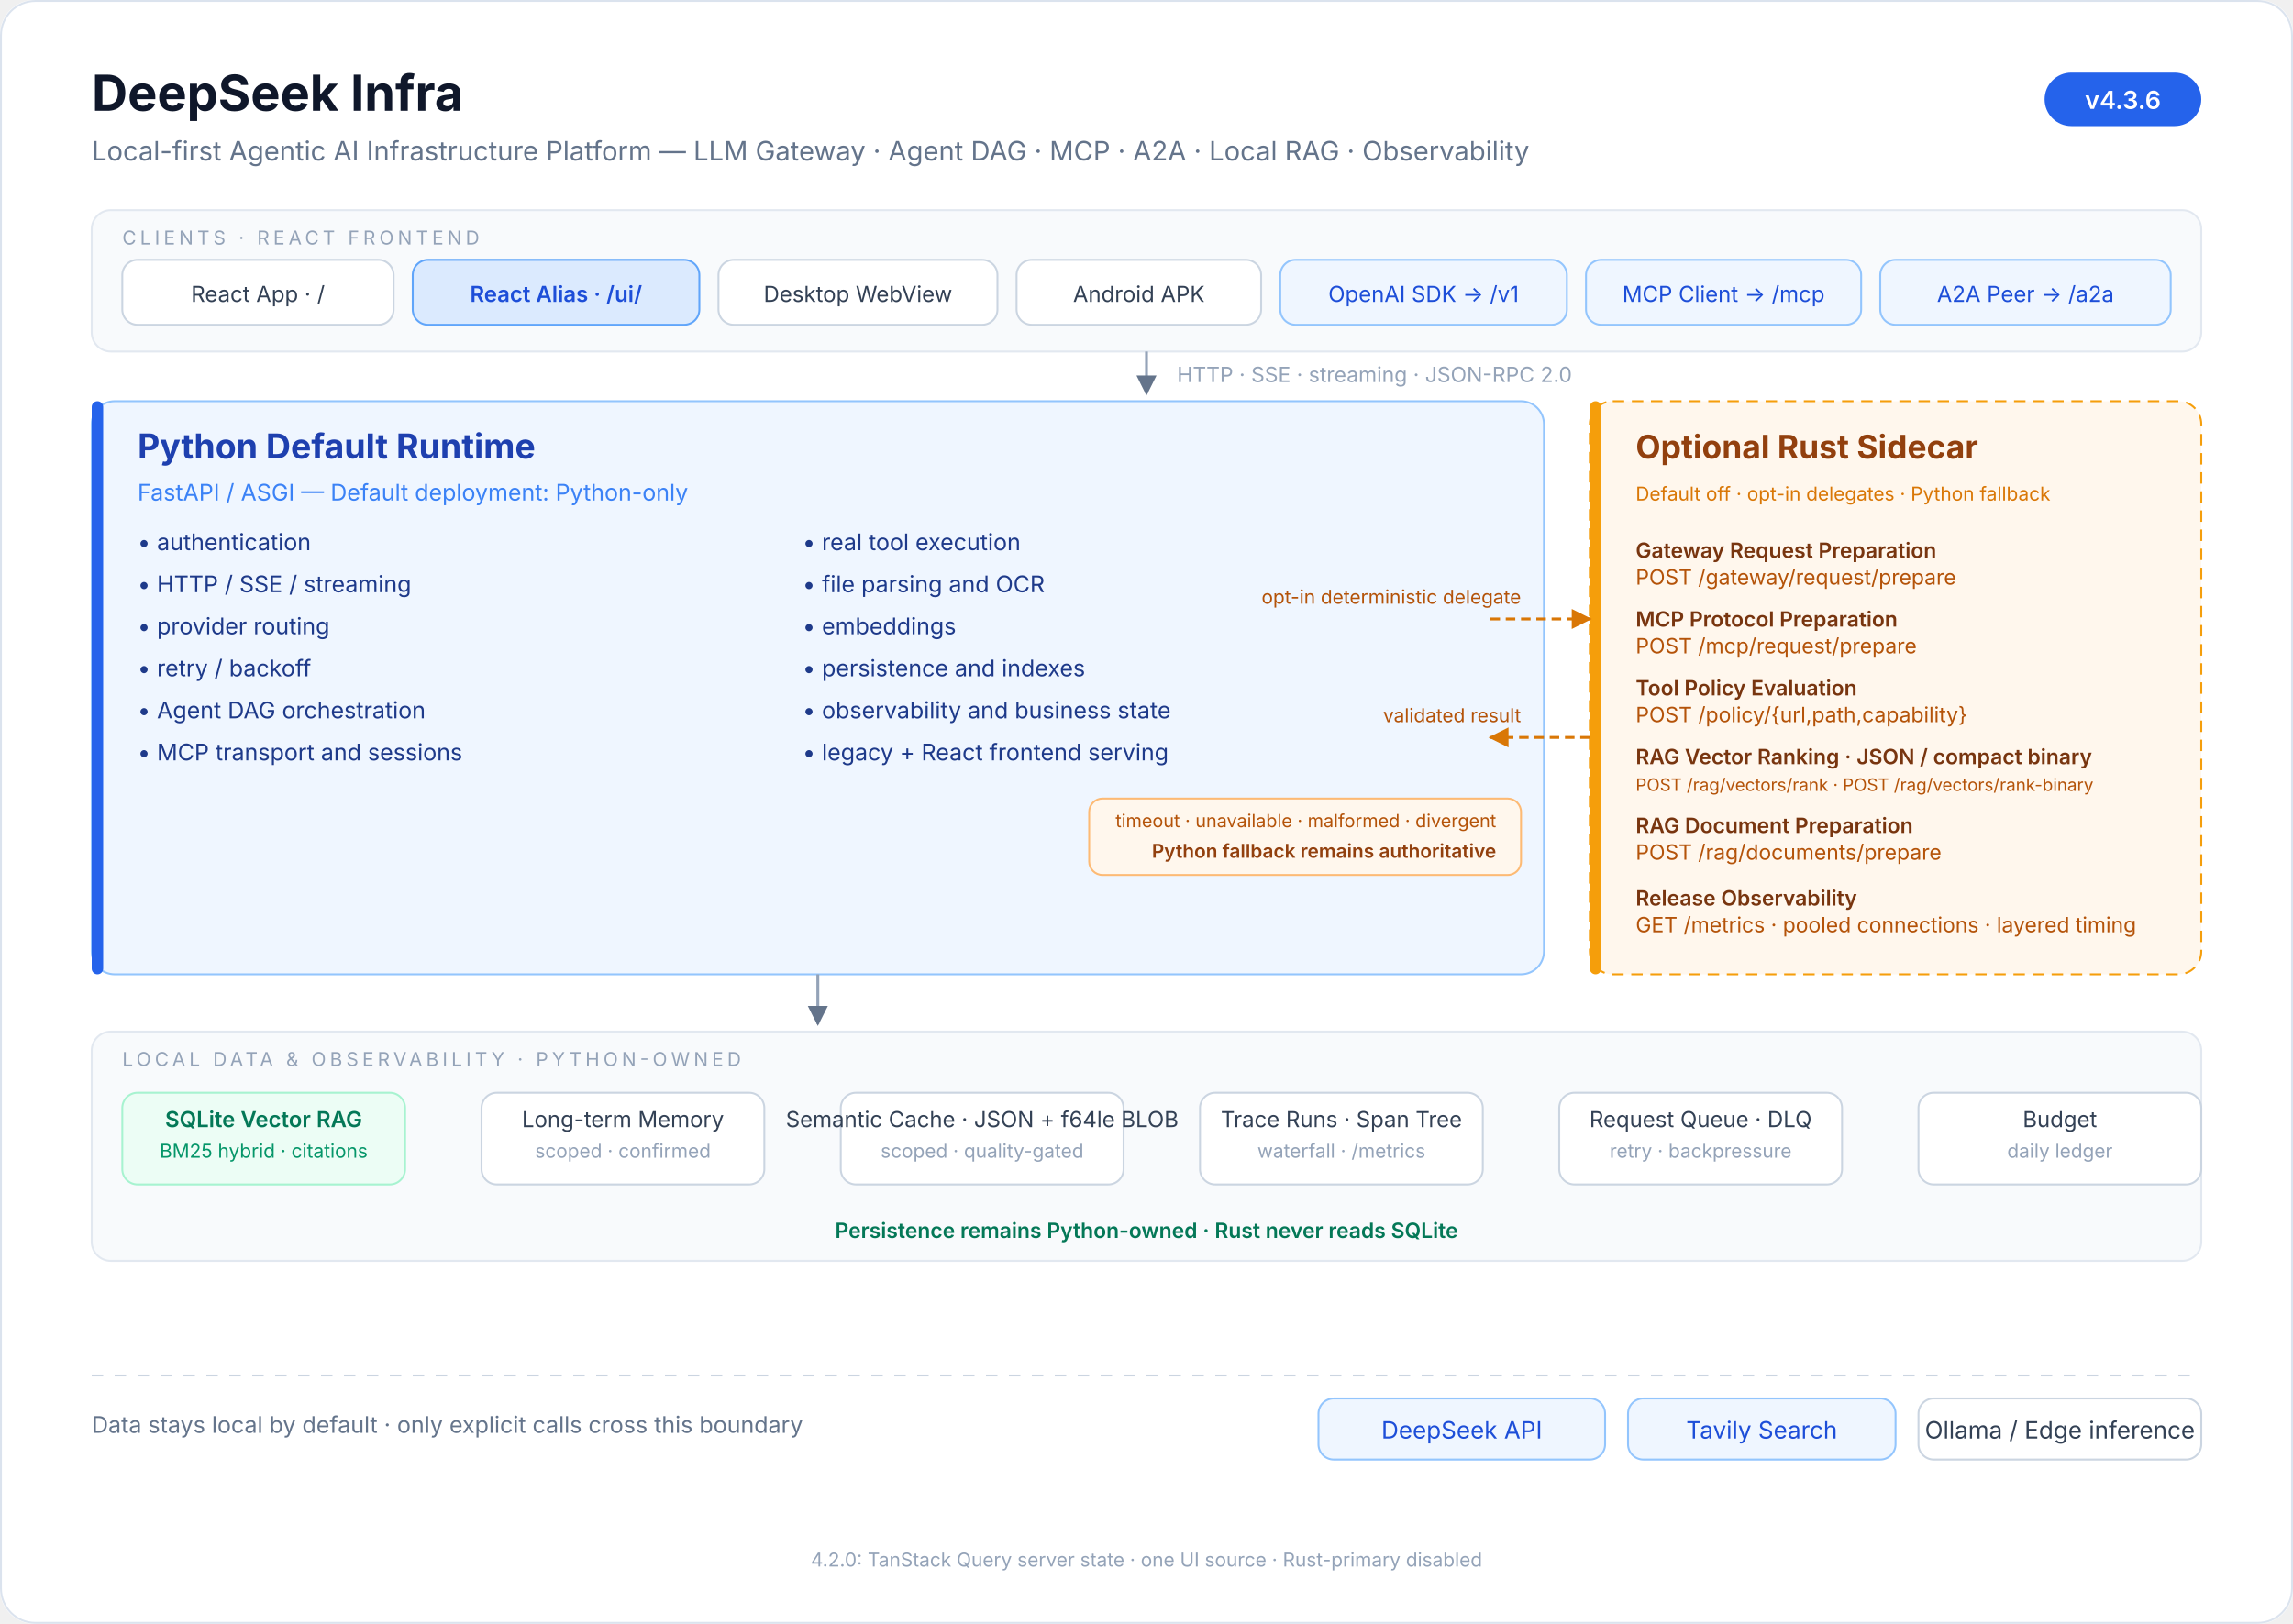
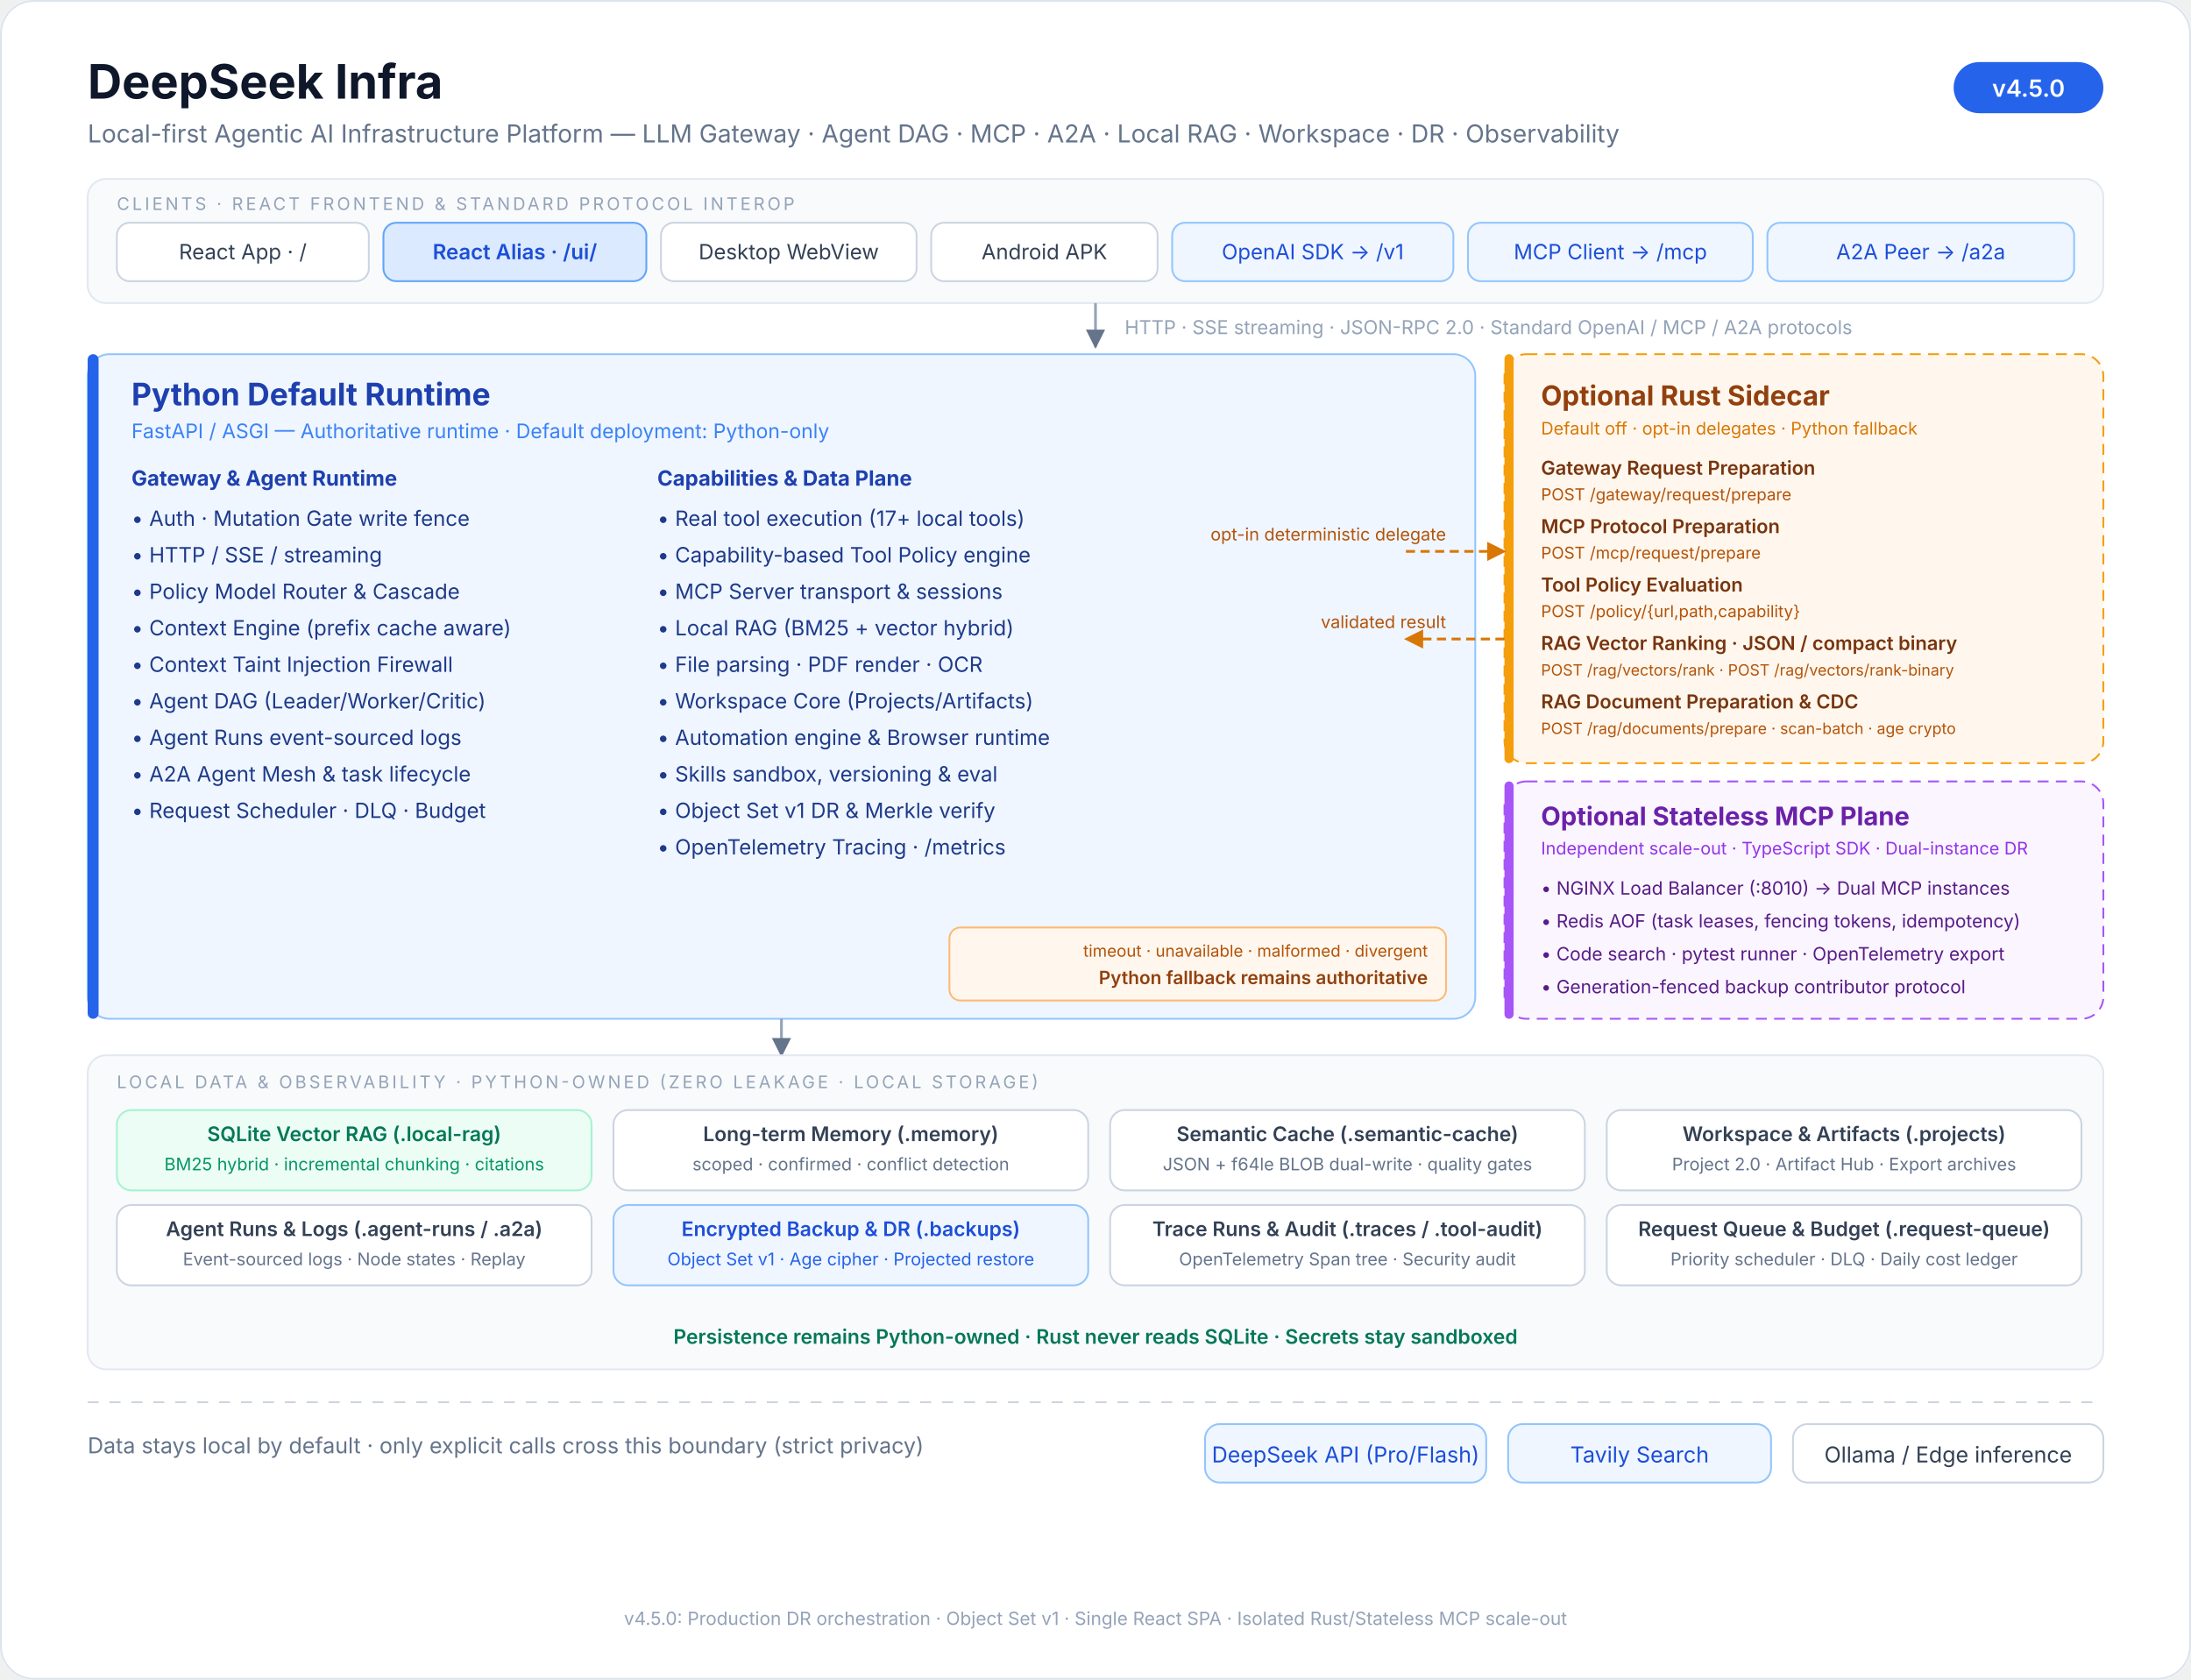
- <svg xmlns="http://www.w3.org/2000/svg" viewBox="0 0 1200 850" font-family="ui-sans-serif, system-ui, -apple-system, 'Segoe UI', 'PingFang SC', 'Microsoft YaHei', sans-serif">
+ <svg xmlns="http://www.w3.org/2000/svg" viewBox="0 0 1200 920" font-family="ui-sans-serif, system-ui, -apple-system, 'Segoe UI', 'PingFang SC', 'Microsoft YaHei', sans-serif">
  <defs>
    <marker id="arrow" viewBox="0 0 10 10" refX="9" refY="5" markerWidth="7" markerHeight="7" orient="auto-start-reverse">
      <path d="M 0 0 L 10 5 L 0 10 z" fill="#64748b" />
    </marker>
    <marker id="rust-arrow" viewBox="0 0 10 10" refX="9" refY="5" markerWidth="7" markerHeight="7" orient="auto-start-reverse">
      <path d="M 0 0 L 10 5 L 0 10 z" fill="#d97706" />
    </marker>
  </defs>
-   <rect x="0" y="0" width="1200" height="850" rx="18" fill="#ffffff" />
-   <rect x="0.5" y="0.5" width="1199" height="849" rx="18" fill="none" stroke="#dbe3ee" />
-   <text x="48" y="58" font-size="26" font-weight="700" fill="#0f172a">DeepSeek Infra</text>
-   <text x="48" y="84" font-size="14" fill="#64748b">Local-first Agentic AI Infrastructure Platform — LLM Gateway · Agent DAG · MCP · A2A · Local RAG · Observability</text>
-   <rect x="1070" y="38" width="82" height="28" rx="14" fill="#2563eb" />
-   <text x="1111" y="57" font-size="13" font-weight="600" fill="#ffffff" text-anchor="middle">v4.3.6</text>
-   <rect x="48" y="110" width="1104" height="74" rx="10" fill="#f8fafc" stroke="#e2e8f0" />
-   <text x="64" y="128" font-size="10" letter-spacing="2" fill="#94a3b8">CLIENTS · REACT FRONTEND</text>
+   <rect x="0" y="0" width="1200" height="920" rx="18" fill="#ffffff" />
+   <rect x="0.5" y="0.5" width="1199" height="919" rx="18" fill="none" stroke="#dbe3ee" />
+   <text x="48" y="54" font-size="26" font-weight="700" fill="#0f172a">DeepSeek Infra</text>
+   <text x="48" y="78" font-size="13.5" fill="#64748b">Local-first Agentic AI Infrastructure Platform — LLM Gateway · Agent DAG · MCP · A2A · Local RAG · Workspace · DR · Observability</text>
+   <rect x="1070" y="34" width="82" height="28" rx="14" fill="#2563eb" />
+   <text x="1111" y="53" font-size="13" font-weight="600" fill="#ffffff" text-anchor="middle">v4.5.0</text>
+   <rect x="48" y="98" width="1104" height="68" rx="10" fill="#f8fafc" stroke="#e2e8f0" />
+   <text x="64" y="115" font-size="9.5" letter-spacing="1.5" fill="#94a3b8">CLIENTS · REACT FRONTEND &amp; STANDARD PROTOCOL INTEROP</text>
  <g font-size="11.5" fill="#334155" text-anchor="middle">
-     <rect x="64" y="136" width="142" height="34" rx="8" fill="#ffffff" stroke="#cbd5e1" />
-     <text x="135" y="158">React App · /</text>
-     <rect x="216" y="136" width="150" height="34" rx="8" fill="#dbeafe" stroke="#60a5fa" />
-     <text x="291" y="158" fill="#1d4ed8" font-weight="600">React Alias · /ui/</text>
-     <rect x="376" y="136" width="146" height="34" rx="8" fill="#ffffff" stroke="#cbd5e1" />
-     <text x="449" y="158">Desktop WebView</text>
-     <rect x="532" y="136" width="128" height="34" rx="8" fill="#ffffff" stroke="#cbd5e1" />
-     <text x="596" y="158">Android APK</text>
-     <rect x="670" y="136" width="150" height="34" rx="8" fill="#eff6ff" stroke="#93c5fd" />
-     <text x="745" y="158" fill="#1d4ed8">OpenAI SDK → /v1</text>
-     <rect x="830" y="136" width="144" height="34" rx="8" fill="#eff6ff" stroke="#93c5fd" />
-     <text x="902" y="158" fill="#1d4ed8">MCP Client → /mcp</text>
-     <rect x="984" y="136" width="152" height="34" rx="8" fill="#eff6ff" stroke="#93c5fd" />
-     <text x="1060" y="158" fill="#1d4ed8">A2A Peer → /a2a</text>
+     <rect x="64" y="122" width="138" height="32" rx="7" fill="#ffffff" stroke="#cbd5e1" />
+     <text x="133" y="142">React App · /</text>
+     <rect x="210" y="122" width="144" height="32" rx="7" fill="#dbeafe" stroke="#60a5fa" />
+     <text x="282" y="142" fill="#1d4ed8" font-weight="600">React Alias · /ui/</text>
+     <rect x="362" y="122" width="140" height="32" rx="7" fill="#ffffff" stroke="#cbd5e1" />
+     <text x="432" y="142">Desktop WebView</text>
+     <rect x="510" y="122" width="124" height="32" rx="7" fill="#ffffff" stroke="#cbd5e1" />
+     <text x="572" y="142">Android APK</text>
+     <rect x="642" y="122" width="154" height="32" rx="7" fill="#eff6ff" stroke="#93c5fd" />
+     <text x="719" y="142" fill="#1d4ed8">OpenAI SDK → /v1</text>
+     <rect x="804" y="122" width="156" height="32" rx="7" fill="#eff6ff" stroke="#93c5fd" />
+     <text x="882" y="142" fill="#1d4ed8">MCP Client → /mcp</text>
+     <rect x="968" y="122" width="168" height="32" rx="7" fill="#eff6ff" stroke="#93c5fd" />
+     <text x="1052" y="142" fill="#1d4ed8">A2A Peer → /a2a</text>
  </g>
-   <line x1="600" y1="184" x2="600" y2="206" stroke="#94a3b8" stroke-width="1.5" marker-end="url(#arrow)" />
-   <text x="616" y="200" font-size="11" fill="#94a3b8">HTTP · SSE · streaming · JSON-RPC 2.0</text>
-   <rect x="48" y="210" width="760" height="300" rx="12" fill="#eff6ff" stroke="#93c5fd" />
-   <rect x="48" y="210" width="6" height="300" rx="3" fill="#2563eb" />
-   <text x="72" y="240" font-size="18" font-weight="700" fill="#1e40af">Python Default Runtime</text>
-   <text x="72" y="262" font-size="12" fill="#3b82f6">FastAPI / ASGI — Default deployment: Python-only</text>
-   <g font-size="12" fill="#1e3a8a">
-     <text x="72" y="288">• authentication</text>
-     <text x="72" y="310">• HTTP / SSE / streaming</text>
-     <text x="72" y="332">• provider routing</text>
-     <text x="72" y="354">• retry / backoff</text>
-     <text x="72" y="376">• Agent DAG orchestration</text>
-     <text x="72" y="398">• MCP transport and sessions</text>
-     <text x="420" y="288">• real tool execution</text>
-     <text x="420" y="310">• file parsing and OCR</text>
-     <text x="420" y="332">• embeddings</text>
-     <text x="420" y="354">• persistence and indexes</text>
-     <text x="420" y="376">• observability and business state</text>
-     <text x="420" y="398">• legacy + React frontend serving</text>
+   <line x1="600" y1="166" x2="600" y2="190" stroke="#94a3b8" stroke-width="1.5" marker-end="url(#arrow)" />
+   <text x="616" y="183" font-size="10.5" fill="#94a3b8">HTTP · SSE streaming · JSON-RPC 2.0 · Standard OpenAI / MCP / A2A protocols</text>
+   <rect x="48" y="194" width="760" height="364" rx="12" fill="#eff6ff" stroke="#93c5fd" />
+   <rect x="48" y="194" width="6" height="364" rx="3" fill="#2563eb" />
+   <text x="72" y="222" font-size="17" font-weight="700" fill="#1e40af">Python Default Runtime</text>
+   <text x="72" y="240" font-size="11" fill="#3b82f6">FastAPI / ASGI — Authoritative runtime · Default deployment: Python-only</text>
+   <g font-size="11.5" fill="#1e3a8a">
+     <text x="72" y="266" font-weight="700" fill="#1e40af">Gateway &amp; Agent Runtime</text>
+     <text x="72" y="288">• Auth · Mutation Gate write fence</text>
+     <text x="72" y="308">• HTTP / SSE / streaming</text>
+     <text x="72" y="328">• Policy Model Router &amp; Cascade</text>
+     <text x="72" y="348">• Context Engine (prefix cache aware)</text>
+     <text x="72" y="368">• Context Taint Injection Firewall</text>
+     <text x="72" y="388">• Agent DAG (Leader/Worker/Critic)</text>
+     <text x="72" y="408">• Agent Runs event-sourced logs</text>
+     <text x="72" y="428">• A2A Agent Mesh &amp; task lifecycle</text>
+     <text x="72" y="448">• Request Scheduler · DLQ · Budget</text>
+     <text x="360" y="266" font-weight="700" fill="#1e40af">Capabilities &amp; Data Plane</text>
+     <text x="360" y="288">• Real tool execution (17+ local tools)</text>
+     <text x="360" y="308">• Capability-based Tool Policy engine</text>
+     <text x="360" y="328">• MCP Server transport &amp; sessions</text>
+     <text x="360" y="348">• Local RAG (BM25 + vector hybrid)</text>
+     <text x="360" y="368">• File parsing · PDF render · OCR</text>
+     <text x="360" y="388">• Workspace Core (Projects/Artifacts)</text>
+     <text x="360" y="408">• Automation engine &amp; Browser runtime</text>
+     <text x="360" y="428">• Skills sandbox, versioning &amp; eval</text>
+     <text x="360" y="448">• Object Set v1 DR &amp; Merkle verify</text>
+     <text x="360" y="468">• OpenTelemetry Tracing · /metrics</text>
  </g>
-   <rect x="832" y="210" width="320" height="300" rx="12" fill="#fff7ed" stroke="#f59e0b" stroke-dasharray="6 4" />
-   <rect x="832" y="210" width="6" height="300" rx="3" fill="#f59e0b" />
-   <text x="856" y="240" font-size="17" font-weight="700" fill="#92400e">Optional Rust Sidecar</text>
-   <text x="856" y="262" font-size="10" fill="#d97706">Default off · opt-in delegates · Python fallback</text>
-   <g font-size="11" fill="#78350f">
-     <text x="856" y="292" font-weight="600">Gateway Request Preparation</text>
-     <text x="856" y="306" fill="#b45309">POST /gateway/request/prepare</text>
-     <text x="856" y="328" font-weight="600">MCP Protocol Preparation</text>
-     <text x="856" y="342" fill="#b45309">POST /mcp/request/prepare</text>
-     <text x="856" y="364" font-weight="600">Tool Policy Evaluation</text>
-     <text x="856" y="378" fill="#b45309">POST /policy/{url,path,capability}</text>
-     <text x="856" y="400" font-weight="600">RAG Vector Ranking · JSON / compact binary</text>
-     <text x="856" y="414" font-size="9" fill="#b45309">POST /rag/vectors/rank · POST /rag/vectors/rank-binary</text>
-     <text x="856" y="436" font-weight="600">RAG Document Preparation</text>
-     <text x="856" y="450" fill="#b45309">POST /rag/documents/prepare</text>
-     <text x="856" y="474" font-weight="600">Release Observability</text>
-     <text x="856" y="488" fill="#b45309">GET /metrics · pooled connections · layered timing</text>
+   <rect x="824" y="194" width="328" height="224" rx="12" fill="#fff7ed" stroke="#f59e0b" stroke-dasharray="6 4" />
+   <rect x="824" y="194" width="5" height="224" rx="2.5" fill="#f59e0b" />
+   <text x="844" y="222" font-size="15" font-weight="700" fill="#92400e">Optional Rust Sidecar</text>
+   <text x="844" y="238" font-size="9.5" fill="#d97706">Default off · opt-in delegates · Python fallback</text>
+   <g font-size="10.5" fill="#78350f">
+     <text x="844" y="260" font-weight="600">Gateway Request Preparation</text>
+     <text x="844" y="274" font-size="9" fill="#b45309">POST /gateway/request/prepare</text>
+     <text x="844" y="292" font-weight="600">MCP Protocol Preparation</text>
+     <text x="844" y="306" font-size="9" fill="#b45309">POST /mcp/request/prepare</text>
+     <text x="844" y="324" font-weight="600">Tool Policy Evaluation</text>
+     <text x="844" y="338" font-size="9" fill="#b45309">POST /policy/{url,path,capability}</text>
+     <text x="844" y="356" font-weight="600">RAG Vector Ranking · JSON / compact binary</text>
+     <text x="844" y="370" font-size="8.5" fill="#b45309">POST /rag/vectors/rank · POST /rag/vectors/rank-binary</text>
+     <text x="844" y="388" font-weight="600">RAG Document Preparation &amp; CDC</text>
+     <text x="844" y="402" font-size="8.5" fill="#b45309">POST /rag/documents/prepare · scan-batch · age crypto</text>
  </g>
-   <text x="796" y="316" font-size="10" fill="#b45309" text-anchor="end">opt-in deterministic delegate</text>
-   <line x1="780" y1="324" x2="832" y2="324" stroke="#d97706" stroke-width="1.5" stroke-dasharray="5 3" marker-end="url(#rust-arrow)" />
-   <line x1="832" y1="386" x2="780" y2="386" stroke="#d97706" stroke-width="1.5" stroke-dasharray="5 3" marker-end="url(#rust-arrow)" />
-   <text x="796" y="378" font-size="10" fill="#b45309" text-anchor="end">validated result</text>
-   <rect x="570" y="418" width="226" height="40" rx="7" fill="#fff7ed" stroke="#fdba74" />
-   <text x="783" y="433" font-size="9.5" fill="#b45309" text-anchor="end">timeout · unavailable · malformed · divergent</text>
-   <text x="783" y="449" font-size="10" fill="#92400e" text-anchor="end" font-weight="600">Python fallback remains authoritative</text>
-   <line x1="428" y1="510" x2="428" y2="536" stroke="#94a3b8" stroke-width="1.5" marker-end="url(#arrow)" />
-   <rect x="48" y="540" width="1104" height="120" rx="10" fill="#f8fafc" stroke="#e2e8f0" />
-   <text x="64" y="558" font-size="10" letter-spacing="2" fill="#94a3b8">LOCAL DATA &amp; OBSERVABILITY · PYTHON-OWNED</text>
-   <g font-size="11.5" fill="#334155" text-anchor="middle">
-     <rect x="64" y="572" width="148" height="48" rx="8" fill="#ecfdf5" stroke="#a7f3d0" />
-     <text x="138" y="590" fill="#047857" font-weight="600">SQLite Vector RAG</text>
-     <text x="138" y="606" font-size="10" fill="#059669">BM25 hybrid · citations</text>
-     <rect x="252" y="572" width="148" height="48" rx="8" fill="#ffffff" stroke="#cbd5e1" />
-     <text x="326" y="590">Long-term Memory</text>
-     <text x="326" y="606" font-size="10" fill="#94a3b8">scoped · confirmed</text>
-     <rect x="440" y="572" width="148" height="48" rx="8" fill="#ffffff" stroke="#cbd5e1" />
-     <text x="514" y="590">Semantic Cache · JSON + f64le BLOB</text>
-     <text x="514" y="606" font-size="10" fill="#94a3b8">scoped · quality-gated</text>
-     <rect x="628" y="572" width="148" height="48" rx="8" fill="#ffffff" stroke="#cbd5e1" />
-     <text x="702" y="590">Trace Runs · Span Tree</text>
-     <text x="702" y="606" font-size="10" fill="#94a3b8">waterfall · /metrics</text>
-     <rect x="816" y="572" width="148" height="48" rx="8" fill="#ffffff" stroke="#cbd5e1" />
-     <text x="890" y="590">Request Queue · DLQ</text>
-     <text x="890" y="606" font-size="10" fill="#94a3b8">retry · backpressure</text>
-     <rect x="1004" y="572" width="148" height="48" rx="8" fill="#ffffff" stroke="#cbd5e1" />
-     <text x="1078" y="590">Budget</text>
-     <text x="1078" y="606" font-size="10" fill="#94a3b8">daily ledger</text>
+   <rect x="824" y="428" width="328" height="130" rx="12" fill="#faf5ff" stroke="#a855f7" stroke-dasharray="6 4" />
+   <rect x="824" y="428" width="5" height="130" rx="2.5" fill="#a855f7" />
+   <text x="844" y="452" font-size="14" font-weight="700" fill="#6b21a8">Optional Stateless MCP Plane</text>
+   <text x="844" y="468" font-size="9.5" fill="#9333ea">Independent scale-out · TypeScript SDK · Dual-instance DR</text>
+   <g font-size="10" fill="#581c87">
+     <text x="844" y="490">• NGINX Load Balancer (:8010) → Dual MCP instances</text>
+     <text x="844" y="508">• Redis AOF (task leases, fencing tokens, idempotency)</text>
+     <text x="844" y="526">• Code search · pytest runner · OpenTelemetry export</text>
+     <text x="844" y="544">• Generation-fenced backup contributor protocol</text>
  </g>
-   <text x="600" y="648" font-size="11" fill="#047857" text-anchor="middle" font-weight="600">Persistence remains Python-owned · Rust never reads SQLite</text>
-   <line x1="48" y1="720" x2="1152" y2="720" stroke="#cbd5e1" stroke-dasharray="6 6" />
-   <text x="48" y="750" font-size="12" fill="#64748b">Data stays local by default · only explicit calls cross this boundary</text>
-   <g font-size="12.5" text-anchor="middle">
-     <rect x="690" y="732" width="150" height="32" rx="8" fill="#eff6ff" stroke="#93c5fd" />
-     <text x="765" y="753" fill="#1d4ed8">DeepSeek API</text>
-     <rect x="852" y="732" width="140" height="32" rx="8" fill="#eff6ff" stroke="#93c5fd" />
-     <text x="922" y="753" fill="#1d4ed8">Tavily Search</text>
-     <rect x="1004" y="732" width="148" height="32" rx="8" fill="#ffffff" stroke="#cbd5e1" />
-     <text x="1078" y="753" fill="#334155">Ollama / Edge inference</text>
+   <text x="792" y="296" font-size="9.5" fill="#b45309" text-anchor="end">opt-in deterministic delegate</text>
+   <line x1="770" y1="302" x2="824" y2="302" stroke="#d97706" stroke-width="1.5" stroke-dasharray="5 3" marker-end="url(#rust-arrow)" />
+   <line x1="824" y1="350" x2="770" y2="350" stroke="#d97706" stroke-width="1.5" stroke-dasharray="5 3" marker-end="url(#rust-arrow)" />
+   <text x="792" y="344" font-size="9.5" fill="#b45309" text-anchor="end">validated result</text>
+   <rect x="520" y="508" width="272" height="40" rx="6" fill="#fff7ed" stroke="#fdba74" />
+   <text x="782" y="524" font-size="9" fill="#b45309" text-anchor="end">timeout · unavailable · malformed · divergent</text>
+   <text x="782" y="539" font-size="10" fill="#92400e" text-anchor="end" font-weight="600">Python fallback remains authoritative</text>
+   <line x1="428" y1="558" x2="428" y2="578" stroke="#94a3b8" stroke-width="1.5" marker-end="url(#arrow)" />
+   <rect x="48" y="578" width="1104" height="172" rx="10" fill="#f8fafc" stroke="#e2e8f0" />
+   <text x="64" y="596" font-size="9.5" letter-spacing="1.5" fill="#94a3b8">LOCAL DATA &amp; OBSERVABILITY · PYTHON-OWNED (ZERO LEAKAGE · LOCAL STORAGE)</text>
+   <g font-size="11" fill="#334155" text-anchor="middle">
+     <rect x="64" y="608" width="260" height="44" rx="8" fill="#ecfdf5" stroke="#a7f3d0" />
+     <text x="194" y="625" fill="#047857" font-weight="600">SQLite Vector RAG (.local-rag)</text>
+     <text x="194" y="641" font-size="9.5" fill="#059669">BM25 hybrid · incremental chunking · citations</text>
+     <rect x="336" y="608" width="260" height="44" rx="8" fill="#ffffff" stroke="#cbd5e1" />
+     <text x="466" y="625" font-weight="600">Long-term Memory (.memory)</text>
+     <text x="466" y="641" font-size="9.5" fill="#64748b">scoped · confirmed · conflict detection</text>
+     <rect x="608" y="608" width="260" height="44" rx="8" fill="#ffffff" stroke="#cbd5e1" />
+     <text x="738" y="625" font-weight="600">Semantic Cache (.semantic-cache)</text>
+     <text x="738" y="641" font-size="9.5" fill="#64748b">JSON + f64le BLOB dual-write · quality gates</text>
+     <rect x="880" y="608" width="260" height="44" rx="8" fill="#ffffff" stroke="#cbd5e1" />
+     <text x="1010" y="625" font-weight="600">Workspace &amp; Artifacts (.projects)</text>
+     <text x="1010" y="641" font-size="9.5" fill="#64748b">Project 2.0 · Artifact Hub · Export archives</text>
+     <rect x="64" y="660" width="260" height="44" rx="8" fill="#ffffff" stroke="#cbd5e1" />
+     <text x="194" y="677" font-weight="600">Agent Runs &amp; Logs (.agent-runs / .a2a)</text>
+     <text x="194" y="693" font-size="9.5" fill="#64748b">Event-sourced logs · Node states · Replay</text>
+     <rect x="336" y="660" width="260" height="44" rx="8" fill="#eff6ff" stroke="#93c5fd" />
+     <text x="466" y="677" fill="#1d4ed8" font-weight="600">Encrypted Backup &amp; DR (.backups)</text>
+     <text x="466" y="693" font-size="9.5" fill="#2563eb">Object Set v1 · Age cipher · Projected restore</text>
+     <rect x="608" y="660" width="260" height="44" rx="8" fill="#ffffff" stroke="#cbd5e1" />
+     <text x="738" y="677" font-weight="600">Trace Runs &amp; Audit (.traces / .tool-audit)</text>
+     <text x="738" y="693" font-size="9.5" fill="#64748b">OpenTelemetry Span tree · Security audit</text>
+     <rect x="880" y="660" width="260" height="44" rx="8" fill="#ffffff" stroke="#cbd5e1" />
+     <text x="1010" y="677" font-weight="600">Request Queue &amp; Budget (.request-queue)</text>
+     <text x="1010" y="693" font-size="9.5" fill="#64748b">Priority scheduler · DLQ · Daily cost ledger</text>
  </g>
-   <text x="600" y="820" font-size="10" fill="#94a3b8" text-anchor="middle">4.2.0: TanStack Query server state · one UI source · Rust-primary disabled</text>
+   <text x="600" y="736" font-size="11" fill="#047857" text-anchor="middle" font-weight="600">Persistence remains Python-owned · Rust never reads SQLite · Secrets stay sandboxed</text>
+   <line x1="48" y1="768" x2="1152" y2="768" stroke="#cbd5e1" stroke-dasharray="6 6" />
+   <text x="48" y="796" font-size="12" fill="#64748b">Data stays local by default · only explicit calls cross this boundary (strict privacy)</text>
+   <g font-size="12" text-anchor="middle">
+     <rect x="660" y="780" width="154" height="32" rx="8" fill="#eff6ff" stroke="#93c5fd" />
+     <text x="737" y="801" fill="#1d4ed8">DeepSeek API (Pro/Flash)</text>
+     <rect x="826" y="780" width="144" height="32" rx="8" fill="#eff6ff" stroke="#93c5fd" />
+     <text x="898" y="801" fill="#1d4ed8">Tavily Search</text>
+     <rect x="982" y="780" width="170" height="32" rx="8" fill="#ffffff" stroke="#cbd5e1" />
+     <text x="1067" y="801" fill="#334155">Ollama / Edge inference</text>
+   </g>
+   <text x="600" y="890" font-size="10" fill="#94a3b8" text-anchor="middle">v4.5.0: Production DR orchestration · Object Set v1 · Single React SPA · Isolated Rust/Stateless MCP scale-out</text>
</svg>
